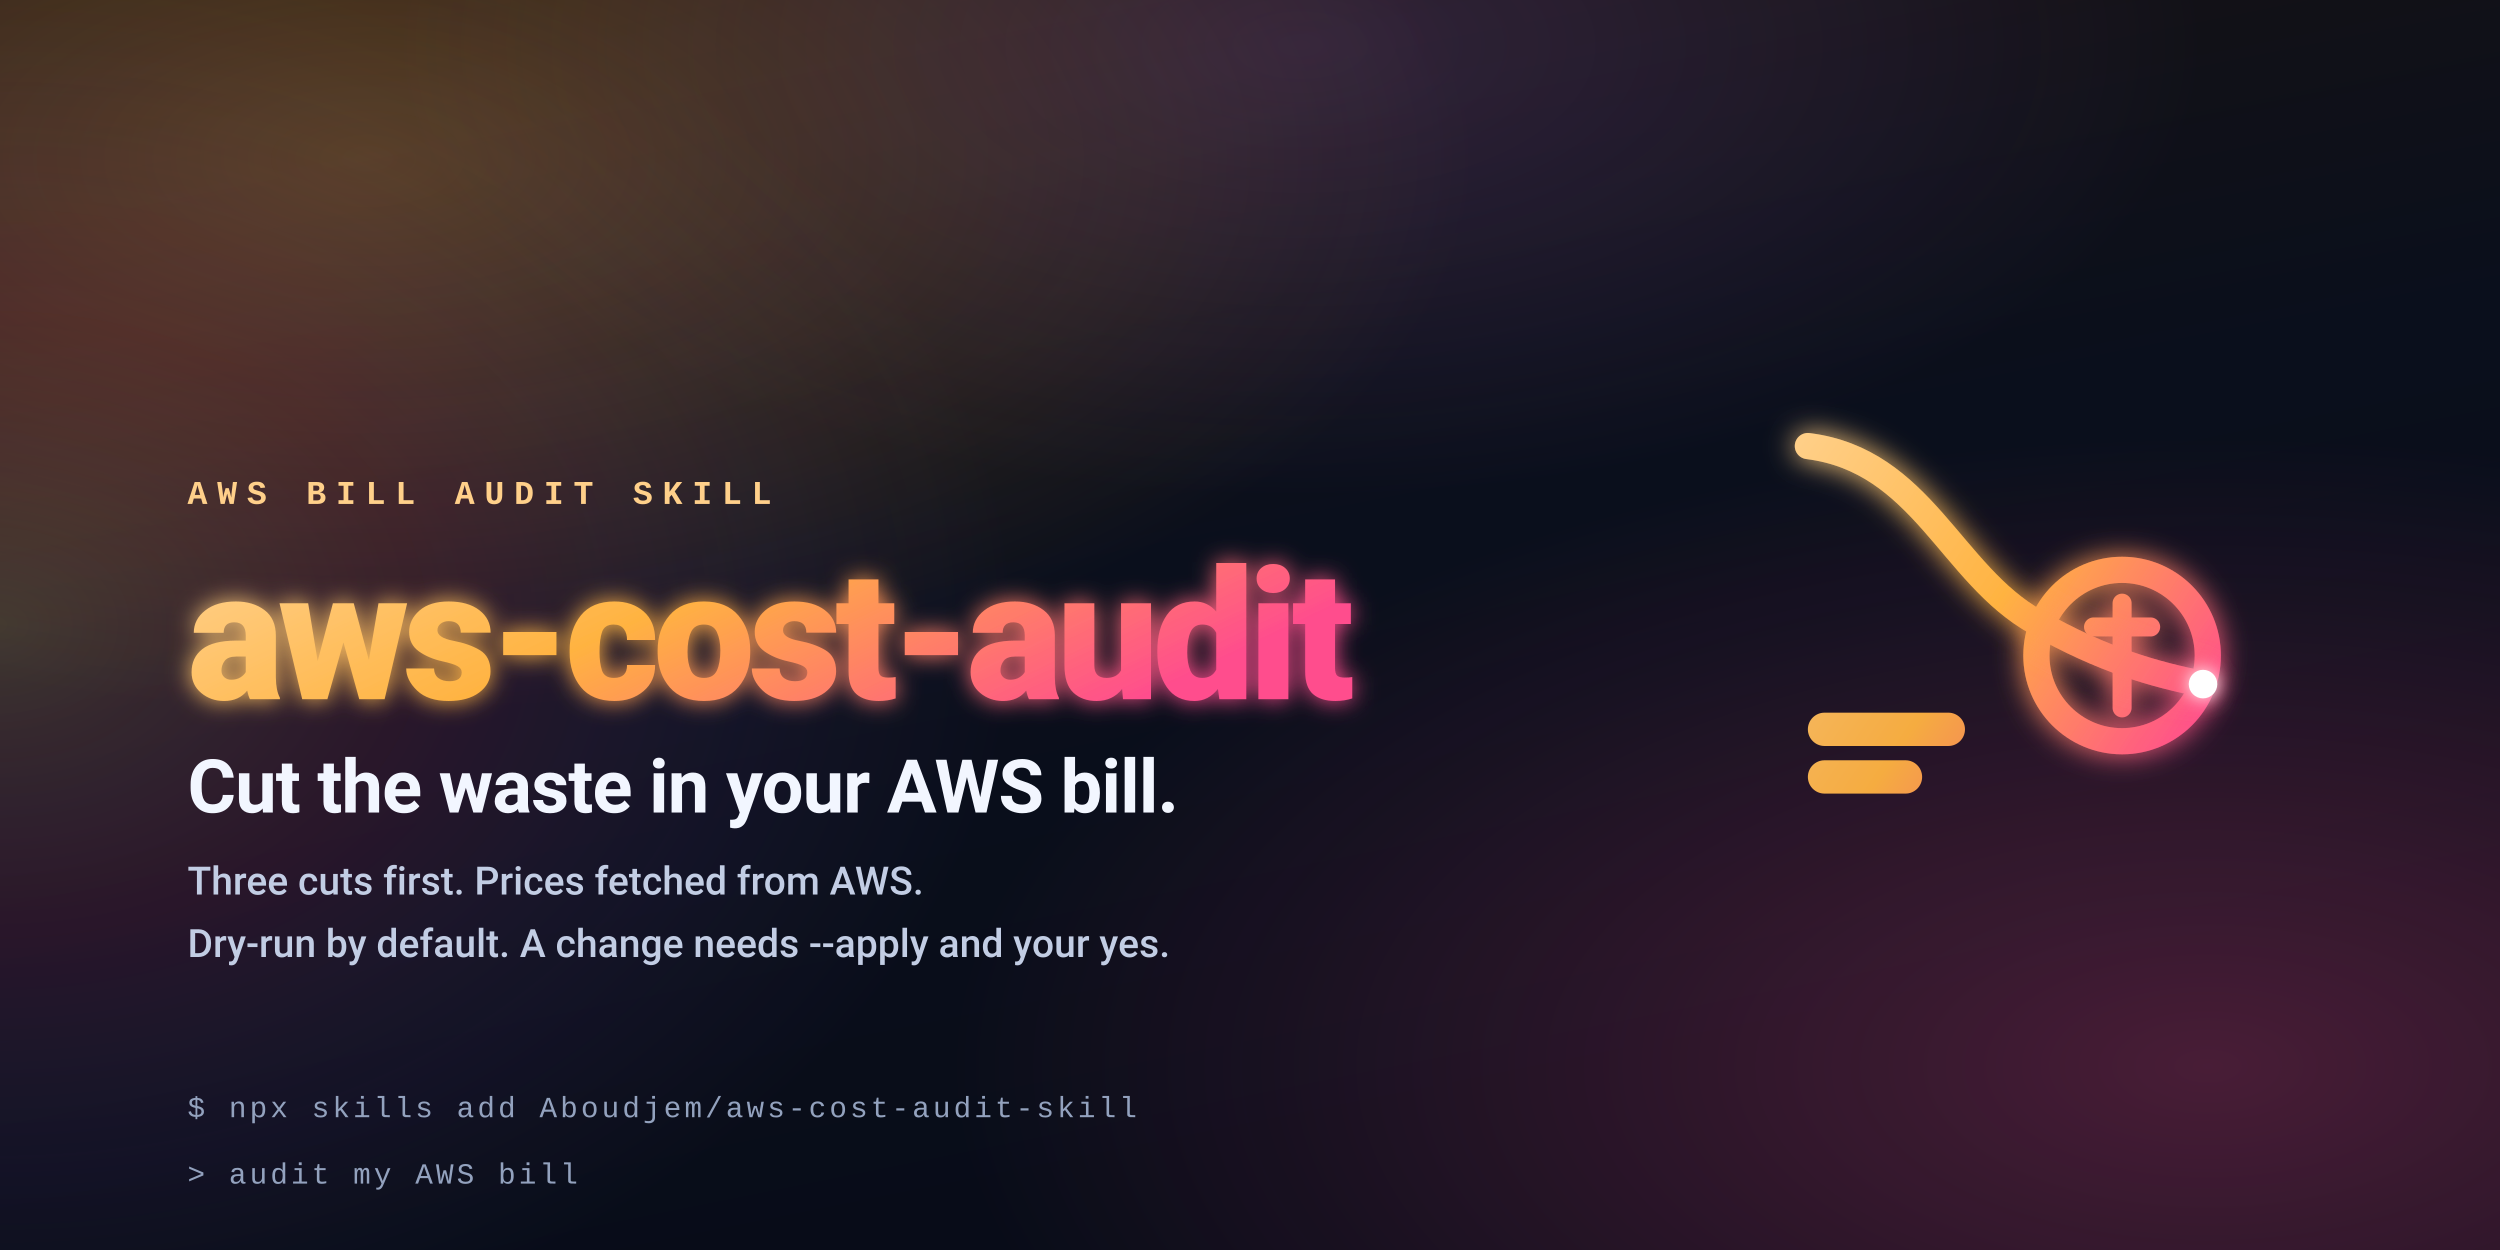
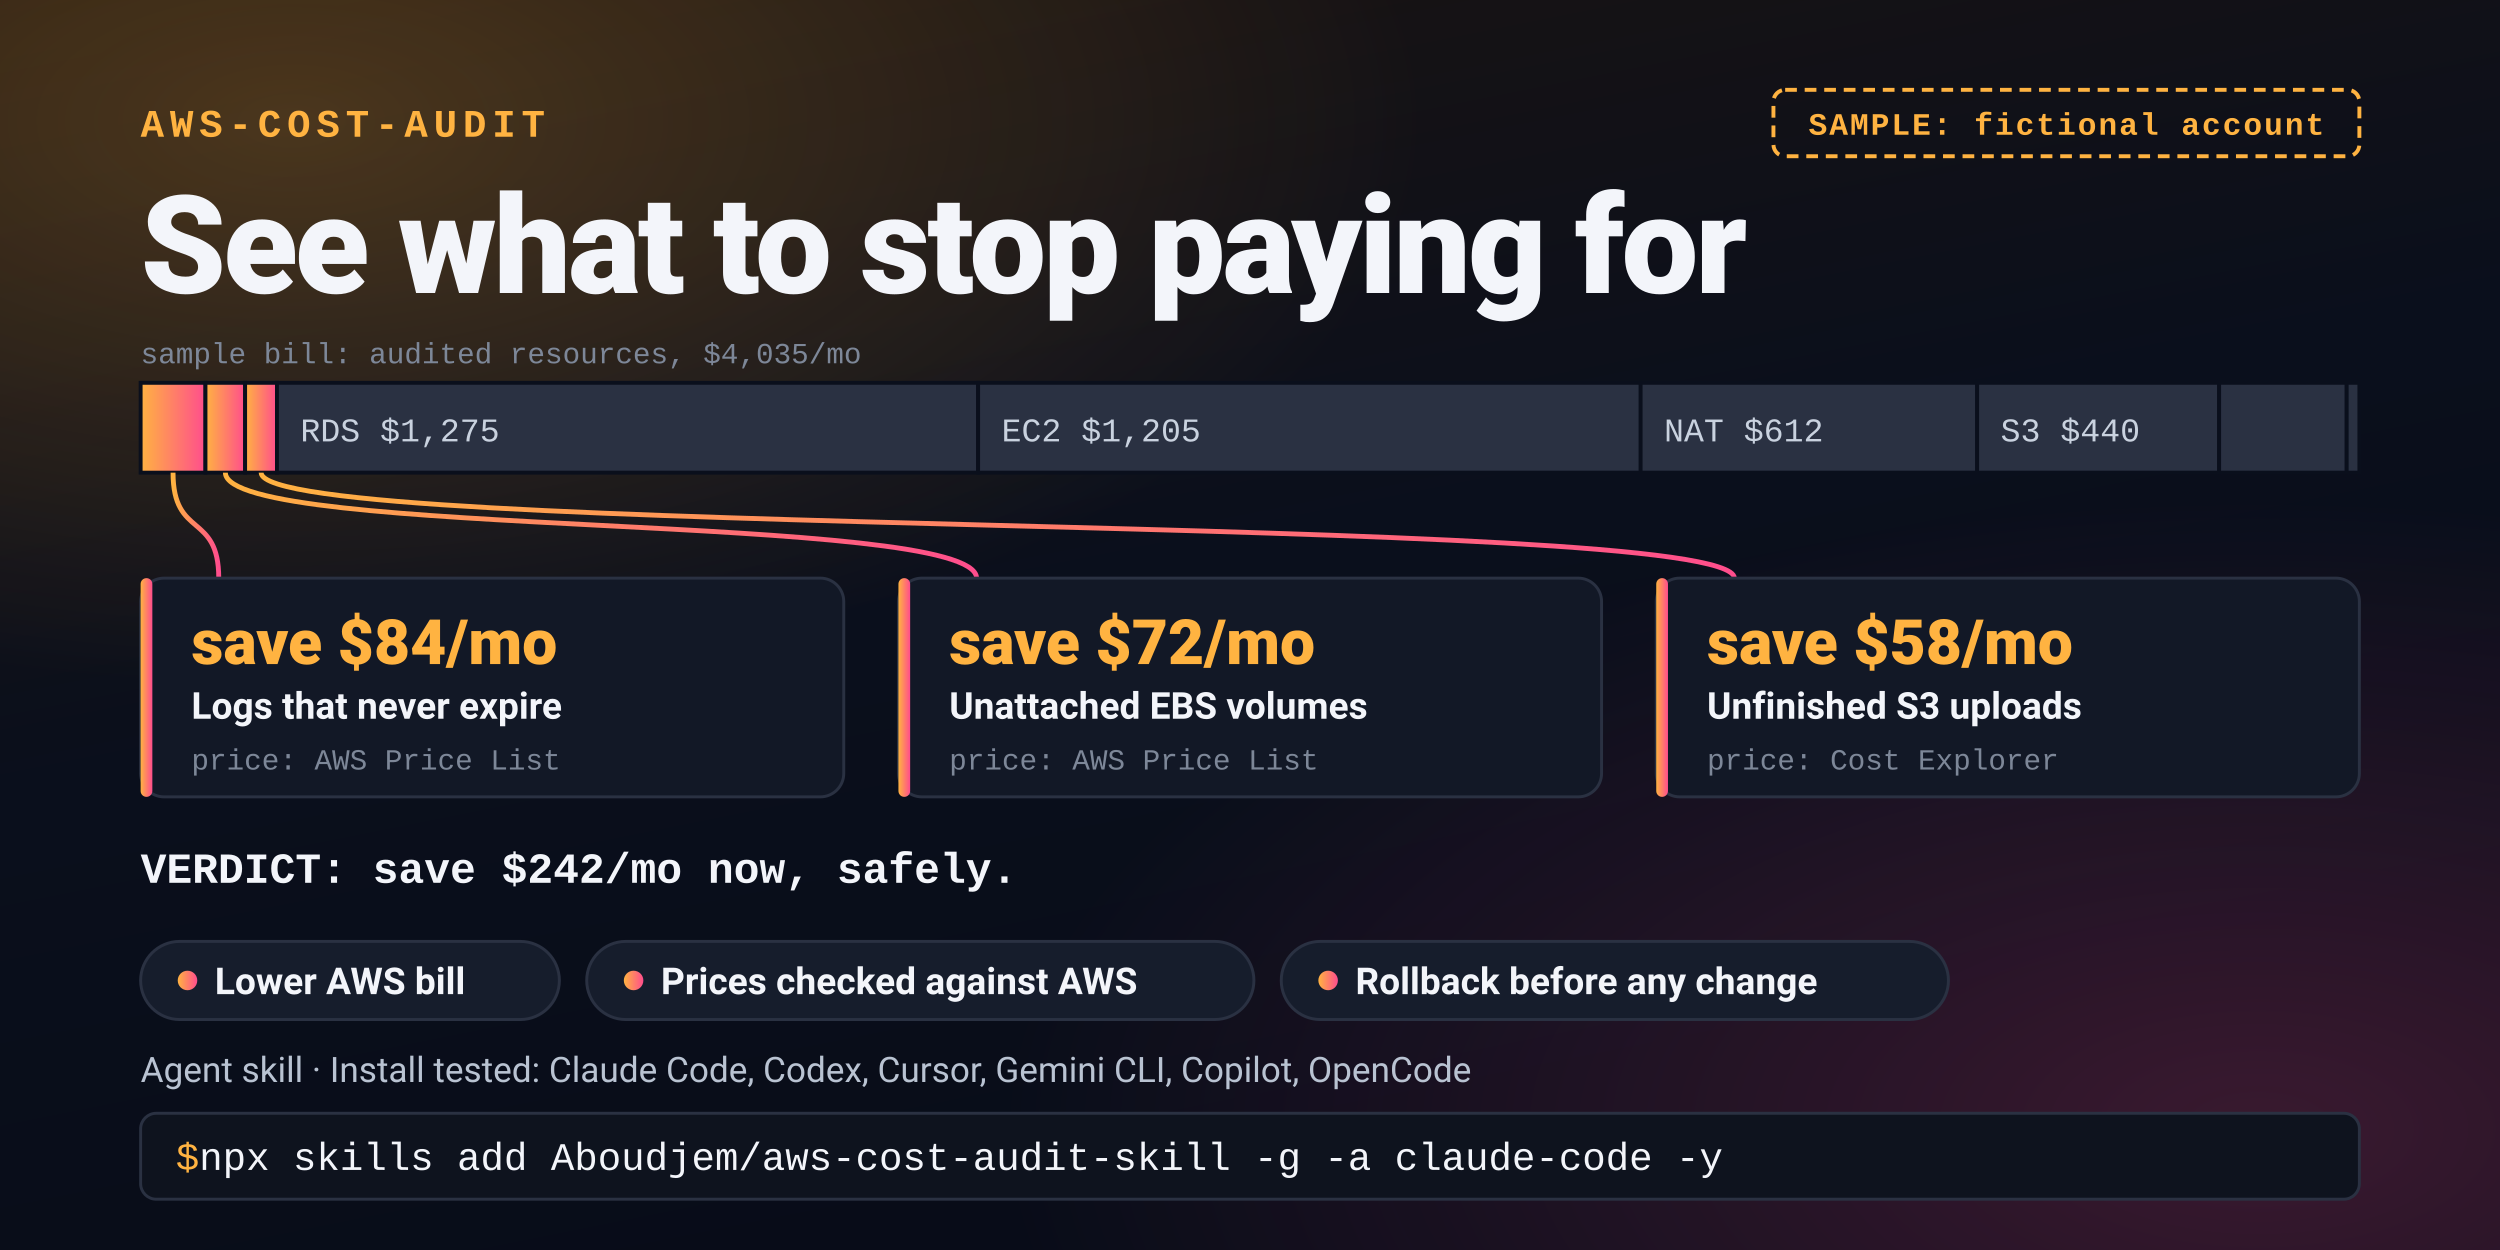
- <svg xmlns="http://www.w3.org/2000/svg" viewBox="0 0 1280 640" fill="none" role="img" aria-label="aws-cost-audit: A savings plan you can check">
+ <svg xmlns="http://www.w3.org/2000/svg" viewBox="0 0 1280 640" width="1280" height="640" fill="none" role="img" aria-label="aws-cost-audit: See what to stop paying for. A sample AWS bill split by service, with three cuts pulled out, each with its price source.">
  <defs>
-     <linearGradient id="aw-ground" x1="0" y1="0" x2="0.4" y2="1">
-       <stop offset="0%" stop-color="#1C1410" />
-       <stop offset="55%" stop-color="#0A0F1C" />
-       <stop offset="100%" stop-color="#080C18" />
+     <linearGradient id="g" x1="0" y1="0" x2="0.4" y2="1">
+       <stop offset="0" stop-color="#1C1410" />
+       <stop offset="0.55" stop-color="#0A0F1C" />
+       <stop offset="1" stop-color="#080C18" />
    </linearGradient>
-     <radialGradient id="aw-bloomA" cx="0.15" cy="0.13" r="0.44">
-       <stop offset="0%" stop-color="#FFB341" stop-opacity="0.26" />
-       <stop offset="100%" stop-color="#FFB341" stop-opacity="0" />
+     <radialGradient id="ga" cx="0.12" cy="0.1" r="0.45">
+       <stop offset="0" stop-color="#FFB341" stop-opacity="0.22" />
+       <stop offset="1" stop-color="#FFB341" stop-opacity="0" />
    </radialGradient>
-     <radialGradient id="aw-bloomB" cx="0.88" cy="0.85" r="0.50">
-       <stop offset="0%" stop-color="#FF4D8D" stop-opacity="0.26" />
-       <stop offset="100%" stop-color="#FF4D8D" stop-opacity="0" />
+     <radialGradient id="gb" cx="0.9" cy="0.9" r="0.5">
+       <stop offset="0" stop-color="#FF4D8D" stop-opacity="0.2" />
+       <stop offset="1" stop-color="#FF4D8D" stop-opacity="0" />
    </radialGradient>
-     <radialGradient id="aw-bloomC" cx="0.52" cy="0.04" r="0.36">
-       <stop offset="0%" stop-color="#C77DFF" stop-opacity="0.16" />
-       <stop offset="100%" stop-color="#C77DFF" stop-opacity="0" />
-     </radialGradient>
-     <radialGradient id="aw-wash" cx="0.5" cy="0.5" r="0.5">
-       <stop offset="0%" stop-color="#FFD08A" stop-opacity="0.20" />
-       <stop offset="42%" stop-color="#FF4D8D" stop-opacity="0.124" />
-       <stop offset="76%" stop-color="#C77DFF" stop-opacity="0.046" />
-       <stop offset="100%" stop-color="#C77DFF" stop-opacity="0" />
-     </radialGradient>
-     <clipPath id="aw-frame">
-       <rect width="1280" height="640" />
-     </clipPath>
-     <linearGradient id="aw-ink" gradientUnits="userSpaceOnUse" x1="40" y1="76" x2="216" y2="196">
-       <stop class="awk1" offset="0%" stop-color="#FFD08A" />
-       <stop class="awk2" offset="52%" stop-color="#FFB341" />
-       <stop class="awk3" offset="100%" stop-color="#FF4D8D" />
+     <linearGradient id="ink" x1="0" y1="0" x2="1" y2="0">
+       <stop offset="0" stop-color="#FFB341" />
+       <stop offset="1" stop-color="#FF4D8D" />
    </linearGradient>
-     <filter id="aw-glow" x="-45%" y="-45%" width="190%" height="190%">
-       <feGaussianBlur stdDeviation="6.0" result="b" />
-       <feMerge>
-         <feMergeNode in="b" />
-         <feMergeNode in="SourceGraphic" />
-       </feMerge>
-     </filter>
-     <filter id="aw-glow-sm" x="-150%" y="-150%" width="400%" height="400%">
-       <feGaussianBlur stdDeviation="3.6" result="b" />
-       <feMerge>
-         <feMergeNode in="b" />
-         <feMergeNode in="SourceGraphic" />
-       </feMerge>
-     </filter>
-     <clipPath id="aw-b1">
-       <rect class="awb1" x="44" y="196" width="66" height="14" />
-     </clipPath>
-     <clipPath id="aw-b2">
-       <rect class="awb2" x="44" y="216" width="48" height="14" />
-     </clipPath>
-     <linearGradient id="aw-word" x1="0" y1="0" x2="1" y2="0.25">
-       <stop class="awk1" offset="0%" stop-color="#FFD08A" />
-       <stop class="awk2" offset="46%" stop-color="#FFB341" />
-       <stop class="awk3" offset="100%" stop-color="#FF4D8D" />
-     </linearGradient>
-     <linearGradient id="aw-sheen" x1="0" y1="0" x2="1" y2="0">
-       <stop offset="0%" stop-color="#FFFFFF" stop-opacity="0" />
-       <stop offset="50%" stop-color="#FFFFFF" stop-opacity="0.62" />
-       <stop offset="100%" stop-color="#FFFFFF" stop-opacity="0" />
-     </linearGradient>
-     <clipPath id="aw-wordclip">
-       <text x="96" y="358" font-family="system-ui, -apple-system, 'Segoe UI', Roboto, 'Helvetica Neue', Arial, sans-serif" font-size="93" font-weight="800" letter-spacing="-3.3">aws-cost-audit</text>
-     </clipPath>
  </defs>
-   <style>
-     .disp { font-family: system-ui, -apple-system, 'Segoe UI', Roboto, 'Helvetica Neue', Arial, sans-serif; }
-     .mono { font-family: ui-monospace, SFMono-Regular, 'SF Mono', Menlo, Consolas, 'Liberation Mono', monospace; }
-     .eyebrow { font-size: 13px; font-weight: 600; letter-spacing: 4.5px; fill: #FFD08A; }
-     .head    { font-size: 38px; font-weight: 700; fill: #F2F6FF; letter-spacing: -0.5px; }
-     .sub     { font-size: 20px; font-weight: 500; fill: #C2CDE4; }
-     .tag     { font-size: 15px; letter-spacing: 1.6px; fill: #93A2BE; }
-     .chip    { font-size: 11.5px; letter-spacing: 1.2px; fill: #C2CDE4; }
-     .chipbig { font-size: 17px; letter-spacing: 1px; fill: #C2CDE4; }
-     .tagsm { font-size: 12.5px; letter-spacing: 1.6px; fill: #93A2BE; }
-     .eyebrow { font-size: 17px; letter-spacing: 5px; }
-     @keyframes aw-breathe { 0%,100% { opacity:0.62; } 50% { opacity:1; } }
-     .awbloom { animation: aw-breathe 11s ease-in-out infinite; }
-     @keyframes aw-sweep { 0% { transform: translateX(-360px); } 100% { transform: translateX(1640px); } }
-     .awwash { animation: aw-sweep 19s cubic-bezier(.5,0,.5,1) infinite; }
-     @keyframes aw-sheen { 0% { transform: translateX(0); } 15%,100% { transform: translateX(427px); } }
-     .awsheen { animation: aw-sheen 8.5s cubic-bezier(.4,0,.3,1) infinite; }
-     @keyframes aw-draw { 0% { stroke-dashoffset: 1000; } 40%,88% { stroke-dashoffset: 0; } 100% { stroke-dashoffset: 1000; } }
-     .awcurve { stroke-dasharray: 1000; animation: aw-draw 7s linear infinite; }
-     @keyframes aw-b1 { 0%,40% { width: 66px; } 88%,100% { width: 22px; } }
-     @keyframes aw-b2 { 0%,46% { width: 48px; } 88%,100% { width: 14px; } }
-     .awb1 { animation: aw-b1 7s steps(6, end) infinite; }
-     .awb2 { animation: aw-b2 7s steps(6, end) infinite; }
-     @keyframes aw-coin { 0%,100% { opacity: 0.55; } 50% { opacity: 1; } }
-     .awcoin { animation: aw-coin 7s ease-in-out infinite; }
-     @keyframes aw-k1 { 0%,100% { stop-color:#FFD08A; } 50% { stop-color:#FFB341; } }
-     @keyframes aw-k2 { 0%,100% { stop-color:#FFB341; } 50% { stop-color:#FF9A4D; } }
-     @keyframes aw-k3 { 0%,100% { stop-color:#FF4D8D; } 50% { stop-color:#FF7A3D; } }
-     .awk1 { animation: aw-k1 15s ease-in-out infinite; }
-     .awk2 { animation: aw-k2 15s ease-in-out infinite; }
-     .awk3 { animation: aw-k3 15s ease-in-out infinite; }
-     @media (prefers-reduced-motion: reduce) { * { animation: none !important; } }
-   </style>
-   <rect width="1280" height="640" fill="url(#aw-ground)" />
-   <g class="awbloom">
-     <rect width="1280" height="640" fill="url(#aw-bloomA)" />
-     <rect width="1280" height="640" fill="url(#aw-bloomB)" />
-     <rect width="1280" height="640" fill="url(#aw-bloomC)" />
+   <rect width="1280" height="640" fill="url(#g)" />
+   <rect width="1280" height="640" fill="url(#ga)" />
+   <rect width="1280" height="640" fill="url(#gb)" />
+   <text x="72" y="70" font-family="ui-monospace, SFMono-Regular, 'SF Mono', Menlo, Consolas, 'Liberation Mono', monospace" font-size="20" font-weight="700" letter-spacing="3" fill="#FFB341">AWS-COST-AUDIT</text>
+   <g transform="translate(908,46)">
+     <rect width="300" height="34" rx="6" fill="none" stroke="#FFB341" stroke-width="2" stroke-dasharray="6 4" />
+     <text x="150.0" y="23" text-anchor="middle" font-family="ui-monospace, SFMono-Regular, 'SF Mono', Menlo, Consolas, 'Liberation Mono', monospace" font-size="16" font-weight="700" letter-spacing="1" fill="#FFB341">SAMPLE: fictional account</text>
  </g>
-   <g clip-path="url(#aw-frame)">
-     <g transform="translate(0,320)">
-       <ellipse class="awwash" cx="0" cy="0" rx="520" ry="380" fill="url(#aw-wash)" />
-     </g>
+   <text x="72" y="150" font-family="system-ui, -apple-system, 'Segoe UI', Roboto, 'Helvetica Neue', Arial, sans-serif" font-size="70" font-weight="800" letter-spacing="-1.5" fill="#F3F5FA">See what to stop paying for</text>
+   <text x="72" y="186" font-family="ui-monospace, SFMono-Regular, 'SF Mono', Menlo, Consolas, 'Liberation Mono', monospace" font-size="15" fill="#7D8798">sample bill: audited resources, $4,035/mo</text>
+   <rect x="72.0" y="196" width="33.2" height="46" fill="url(#ink)" stroke="#0A0F1C" stroke-width="2" />
+   <rect x="105.2" y="196" width="20.3" height="46" fill="url(#ink)" stroke="#0A0F1C" stroke-width="2" />
+   <rect x="125.5" y="196" width="16.3" height="46" fill="url(#ink)" stroke="#0A0F1C" stroke-width="2" />
+   <rect x="141.8" y="196" width="359.0" height="46" fill="#2A3142" stroke="#0A0F1C" stroke-width="2" />
+   <text x="153.8" y="226" font-family="ui-monospace, SFMono-Regular, 'SF Mono', Menlo, Consolas, 'Liberation Mono', monospace" font-size="17" fill="#C9D2DF">RDS $1,275</text>
+   <rect x="500.8" y="196" width="339.3" height="46" fill="#2A3142" stroke="#0A0F1C" stroke-width="2" />
+   <text x="512.8" y="226" font-family="ui-monospace, SFMono-Regular, 'SF Mono', Menlo, Consolas, 'Liberation Mono', monospace" font-size="17" fill="#C9D2DF">EC2 $1,205</text>
+   <rect x="840.0" y="196" width="172.3" height="46" fill="#2A3142" stroke="#0A0F1C" stroke-width="2" />
+   <text x="852.0" y="226" font-family="ui-monospace, SFMono-Regular, 'SF Mono', Menlo, Consolas, 'Liberation Mono', monospace" font-size="17" fill="#C9D2DF">NAT $612</text>
+   <rect x="1012.3" y="196" width="123.9" height="46" fill="#2A3142" stroke="#0A0F1C" stroke-width="2" />
+   <text x="1024.3" y="226" font-family="ui-monospace, SFMono-Regular, 'SF Mono', Menlo, Consolas, 'Liberation Mono', monospace" font-size="17" fill="#C9D2DF">S3 $440</text>
+   <rect x="1136.2" y="196" width="65.3" height="46" fill="#2A3142" stroke="#0A0F1C" stroke-width="2" />
+   <rect x="1201.5" y="196" width="6.5" height="46" fill="#2A3142" stroke="#0A0F1C" stroke-width="2" />
+   <path d="M88.6 242 C88.6 276, 112.0 262, 112.0 296" stroke="url(#ink)" stroke-width="2.5" fill="none" />
+   <rect x="72.0" y="296" width="360.0" height="112" rx="12" fill="#121826" stroke="#2A3142" stroke-width="1.5" />
+   <rect x="72.0" y="296" width="6" height="112" rx="3" fill="url(#ink)" />
+   <text x="98.0" y="340" font-family="system-ui, -apple-system, 'Segoe UI', Roboto, 'Helvetica Neue', Arial, sans-serif" font-size="32" font-weight="800" fill="#FFB341">save $84/mo</text>
+   <text x="98.0" y="368" font-family="system-ui, -apple-system, 'Segoe UI', Roboto, 'Helvetica Neue', Arial, sans-serif" font-size="19" font-weight="600" fill="#F3F5FA">Logs that never expire</text>
+   <text x="98.0" y="394" font-family="ui-monospace, SFMono-Regular, 'SF Mono', Menlo, Consolas, 'Liberation Mono', monospace" font-size="15" fill="#7D8798">price: AWS Price List</text>
+   <path d="M115.4 242 C115.4 276, 500.0 262, 500.0 296" stroke="url(#ink)" stroke-width="2.5" fill="none" />
+   <rect x="460.0" y="296" width="360.0" height="112" rx="12" fill="#121826" stroke="#2A3142" stroke-width="1.5" />
+   <rect x="460.0" y="296" width="6" height="112" rx="3" fill="url(#ink)" />
+   <text x="486.0" y="340" font-family="system-ui, -apple-system, 'Segoe UI', Roboto, 'Helvetica Neue', Arial, sans-serif" font-size="32" font-weight="800" fill="#FFB341">save $72/mo</text>
+   <text x="486.0" y="368" font-family="system-ui, -apple-system, 'Segoe UI', Roboto, 'Helvetica Neue', Arial, sans-serif" font-size="19" font-weight="600" fill="#F3F5FA">Unattached EBS volumes</text>
+   <text x="486.0" y="394" font-family="ui-monospace, SFMono-Regular, 'SF Mono', Menlo, Consolas, 'Liberation Mono', monospace" font-size="15" fill="#7D8798">price: AWS Price List</text>
+   <path d="M133.7 242 C133.7 276, 888.0 262, 888.0 296" stroke="url(#ink)" stroke-width="2.5" fill="none" />
+   <rect x="848.0" y="296" width="360.0" height="112" rx="12" fill="#121826" stroke="#2A3142" stroke-width="1.5" />
+   <rect x="848.0" y="296" width="6" height="112" rx="3" fill="url(#ink)" />
+   <text x="874.0" y="340" font-family="system-ui, -apple-system, 'Segoe UI', Roboto, 'Helvetica Neue', Arial, sans-serif" font-size="32" font-weight="800" fill="#FFB341">save $58/mo</text>
+   <text x="874.0" y="368" font-family="system-ui, -apple-system, 'Segoe UI', Roboto, 'Helvetica Neue', Arial, sans-serif" font-size="19" font-weight="600" fill="#F3F5FA">Unfinished S3 uploads</text>
+   <text x="874.0" y="394" font-family="ui-monospace, SFMono-Regular, 'SF Mono', Menlo, Consolas, 'Liberation Mono', monospace" font-size="15" fill="#7D8798">price: Cost Explorer</text>
+   <text x="72" y="452" font-family="ui-monospace, SFMono-Regular, 'SF Mono', Menlo, Consolas, 'Liberation Mono', monospace" font-size="22" font-weight="700" fill="#F3F5FA">VERDICT: save $242/mo now, safely.</text>
+   <g transform="translate(72.0,482)">
+     <rect width="214.4" height="40" rx="20" fill="#161D2C" stroke="#2A3142" stroke-width="1.5" />
+     <circle cx="24" cy="20" r="5" fill="url(#ink)" />
+     <text x="38" y="27" font-family="system-ui, -apple-system, 'Segoe UI', Roboto, 'Helvetica Neue', Arial, sans-serif" font-size="19" font-weight="600" fill="#F3F5FA">Lower AWS bill</text>
  </g>
-   <g transform="translate(872,126) scale(1.2188)">
-     <g opacity="0.32">
-       <circle cx="176" cy="172" r="36" fill="none" stroke="url(#aw-ink)" stroke-width="11" />
-       <path d="M44 84 C92 90, 104 138, 140 158 C168 174, 190 180, 210 184" fill="none" stroke="url(#aw-ink)" stroke-width="11" stroke-linecap="round" />
-     </g>
-     <g class="awcoin" filter="url(#aw-glow)">
-       <circle cx="176" cy="172" r="36" fill="none" stroke="url(#aw-ink)" stroke-width="11" />
-       <path d="M176 150 V194 M164 160 H188" stroke="url(#aw-ink)" stroke-width="8" stroke-linecap="round" fill="none" />
-     </g>
-     <g filter="url(#aw-glow)">
-       <path class="awcurve" d="M44 84 C92 90, 104 138, 140 158 C168 174, 190 180, 210 184" pathLength="1000" fill="none" stroke="url(#aw-ink)" stroke-width="11" stroke-linecap="round" />
-     </g>
-     <g transform="translate(210,184)">
-       <g filter="url(#aw-glow-sm)">
-         <circle r="6" fill="#FFFFFF" />
-       </g>
-     </g>
-     <g fill="url(#aw-ink)" opacity="0.95">
-       <g clip-path="url(#aw-b1)">
-         <rect x="44" y="196" width="66" height="14" rx="7" />
-       </g>
-       <g clip-path="url(#aw-b2)">
-         <rect x="44" y="216" width="48" height="14" rx="7" />
-       </g>
-     </g>
+   <g transform="translate(300.4,482)">
+     <rect width="341.6" height="40" rx="20" fill="#161D2C" stroke="#2A3142" stroke-width="1.5" />
+     <circle cx="24" cy="20" r="5" fill="url(#ink)" />
+     <text x="38" y="27" font-family="system-ui, -apple-system, 'Segoe UI', Roboto, 'Helvetica Neue', Arial, sans-serif" font-size="19" font-weight="600" fill="#F3F5FA">Prices checked against AWS</text>
  </g>
-   <g filter="url(#aw-glow)">
-     <text class="disp" x="96" y="358" font-size="93" font-weight="800" letter-spacing="-3.3" fill="url(#aw-word)">aws-cost-audit</text>
+   <g transform="translate(656.0,482)">
+     <rect width="341.6" height="40" rx="20" fill="#161D2C" stroke="#2A3142" stroke-width="1.5" />
+     <circle cx="24" cy="20" r="5" fill="url(#ink)" />
+     <text x="38" y="27" font-family="system-ui, -apple-system, 'Segoe UI', Roboto, 'Helvetica Neue', Arial, sans-serif" font-size="19" font-weight="600" fill="#F3F5FA">Rollback before any change</text>
  </g>
-   <g clip-path="url(#aw-wordclip)">
-     <g transform="skewX(-18)">
-       <rect class="awsheen" x="-6" y="265" width="43" height="126" fill="url(#aw-sheen)" opacity="0.45" />
-     </g>
-   </g>
-   <text class="mono eyebrow" x="96" y="258">AWS BILL AUDIT SKILL</text>
-   <text class="disp head" x="96" y="416">Cut the waste in your AWS bill.</text>
-   <text class="disp sub" x="96" y="458">Three cuts first. Prices fetched from AWS.</text>
-   <text class="disp sub" x="96" y="490">Dry-run by default. A change needs --apply and your yes.</text>
-   <text class="mono tag" x="96" y="572">$ npx skills add Aboudjem/aws-cost-audit-skill</text>
-   <text class="mono tag" x="96" y="606">&gt; audit my AWS bill</text>
+   <text x="72" y="554" font-family="system-ui, -apple-system, 'Segoe UI', Roboto, 'Helvetica Neue', Arial, sans-serif" font-size="18" fill="#B9C3D2">Agent skill · Install tested: Claude Code, Codex, Cursor, Gemini CLI, Copilot, OpenCode</text>
+   <rect x="72" y="570" width="1136" height="44" rx="8" fill="#0E131E" stroke="#2A3142" stroke-width="1.5" />
+   <text x="90" y="599" font-family="ui-monospace, SFMono-Regular, 'SF Mono', Menlo, Consolas, 'Liberation Mono', monospace" font-size="20" fill="#F3F5FA">
+     <tspan fill="#FFB341">$ </tspan>npx skills add Aboudjem/aws-cost-audit-skill -g -a claude-code -y</text>
</svg>
